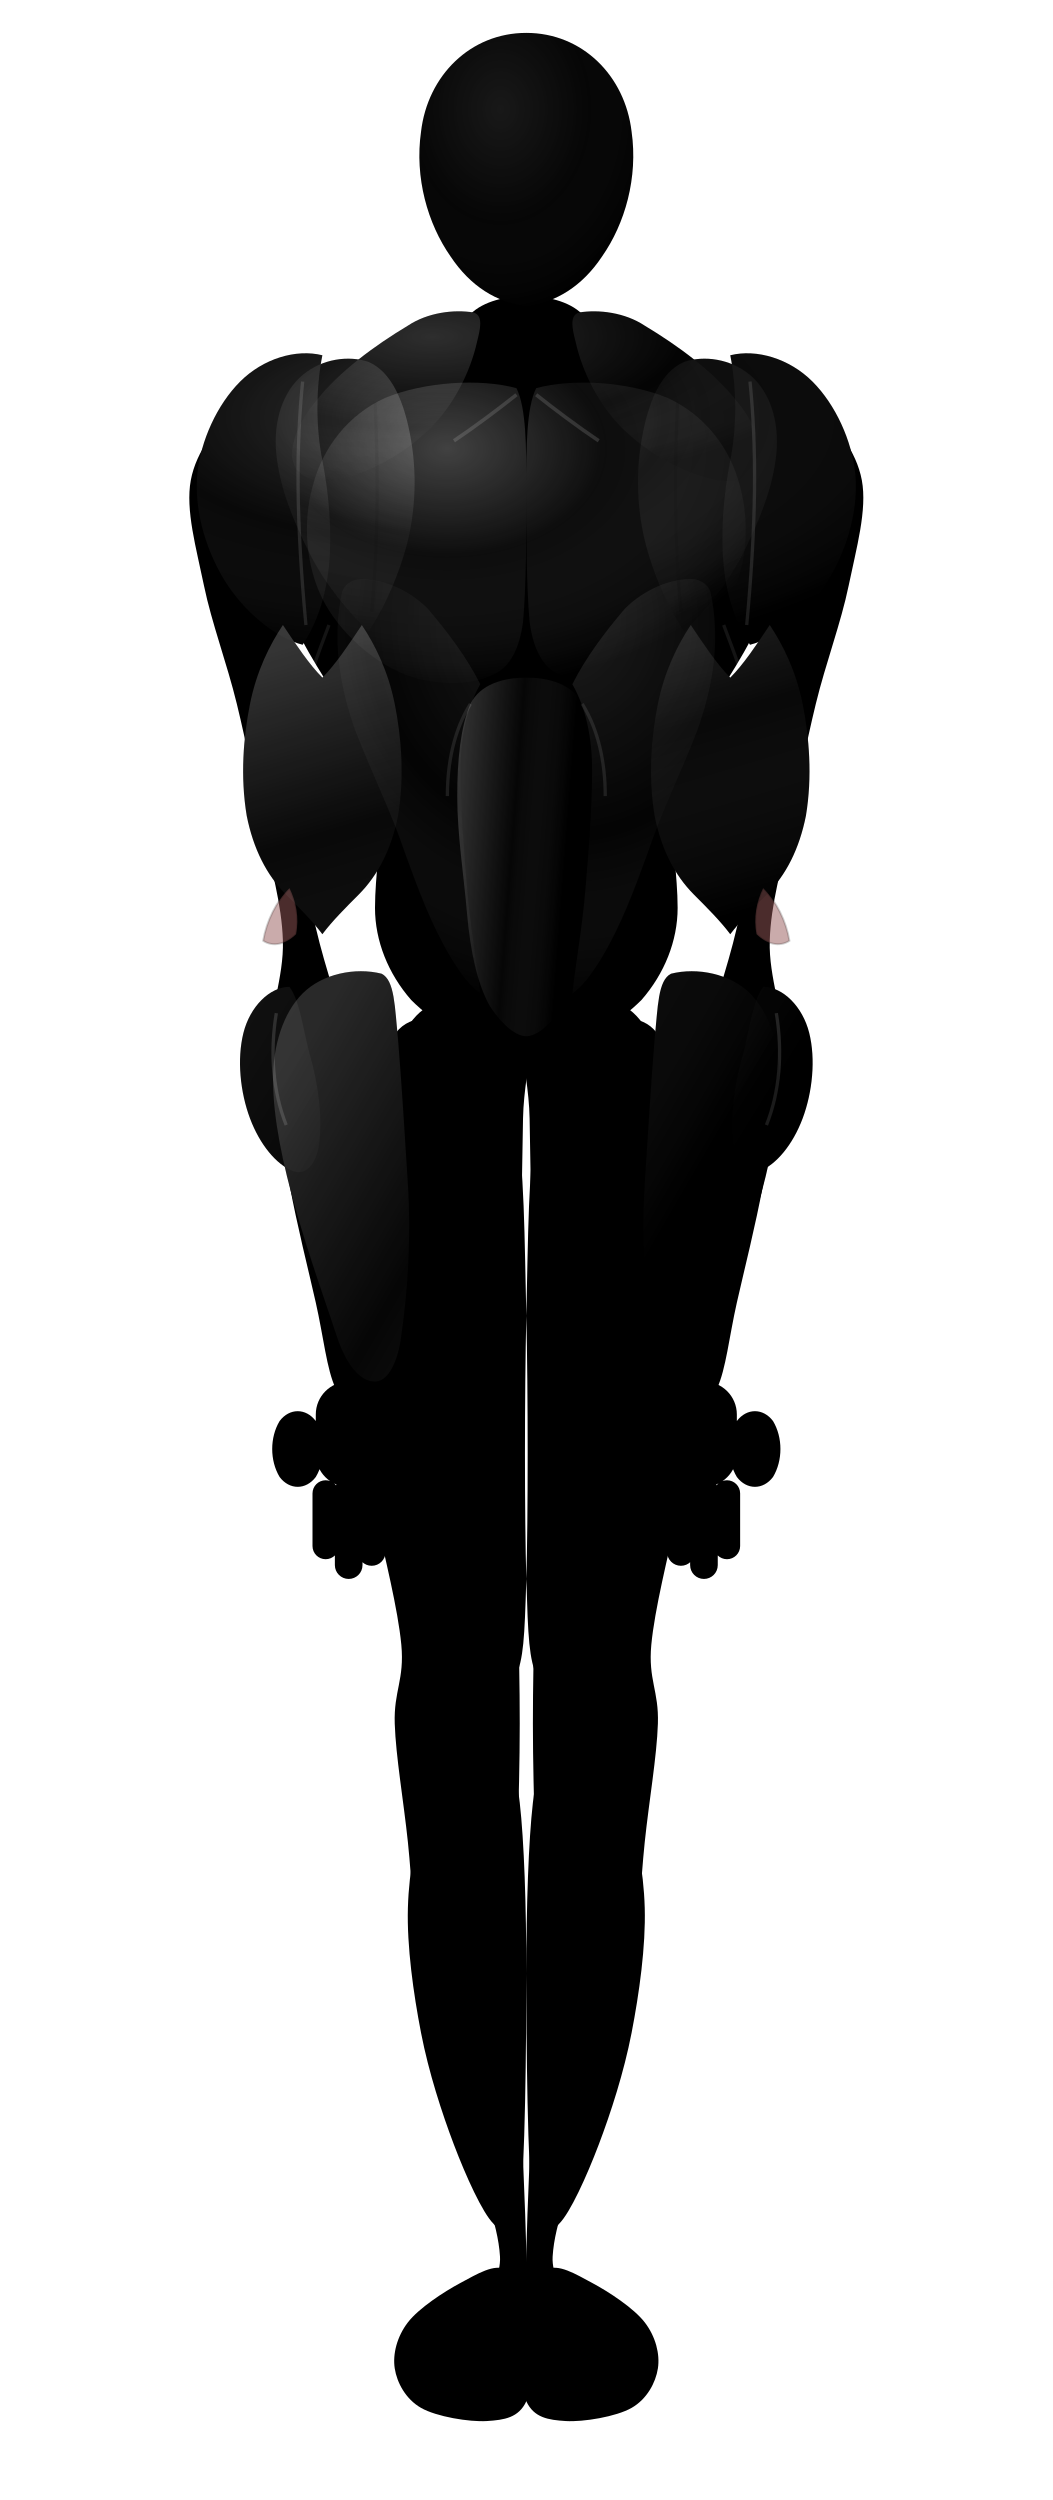
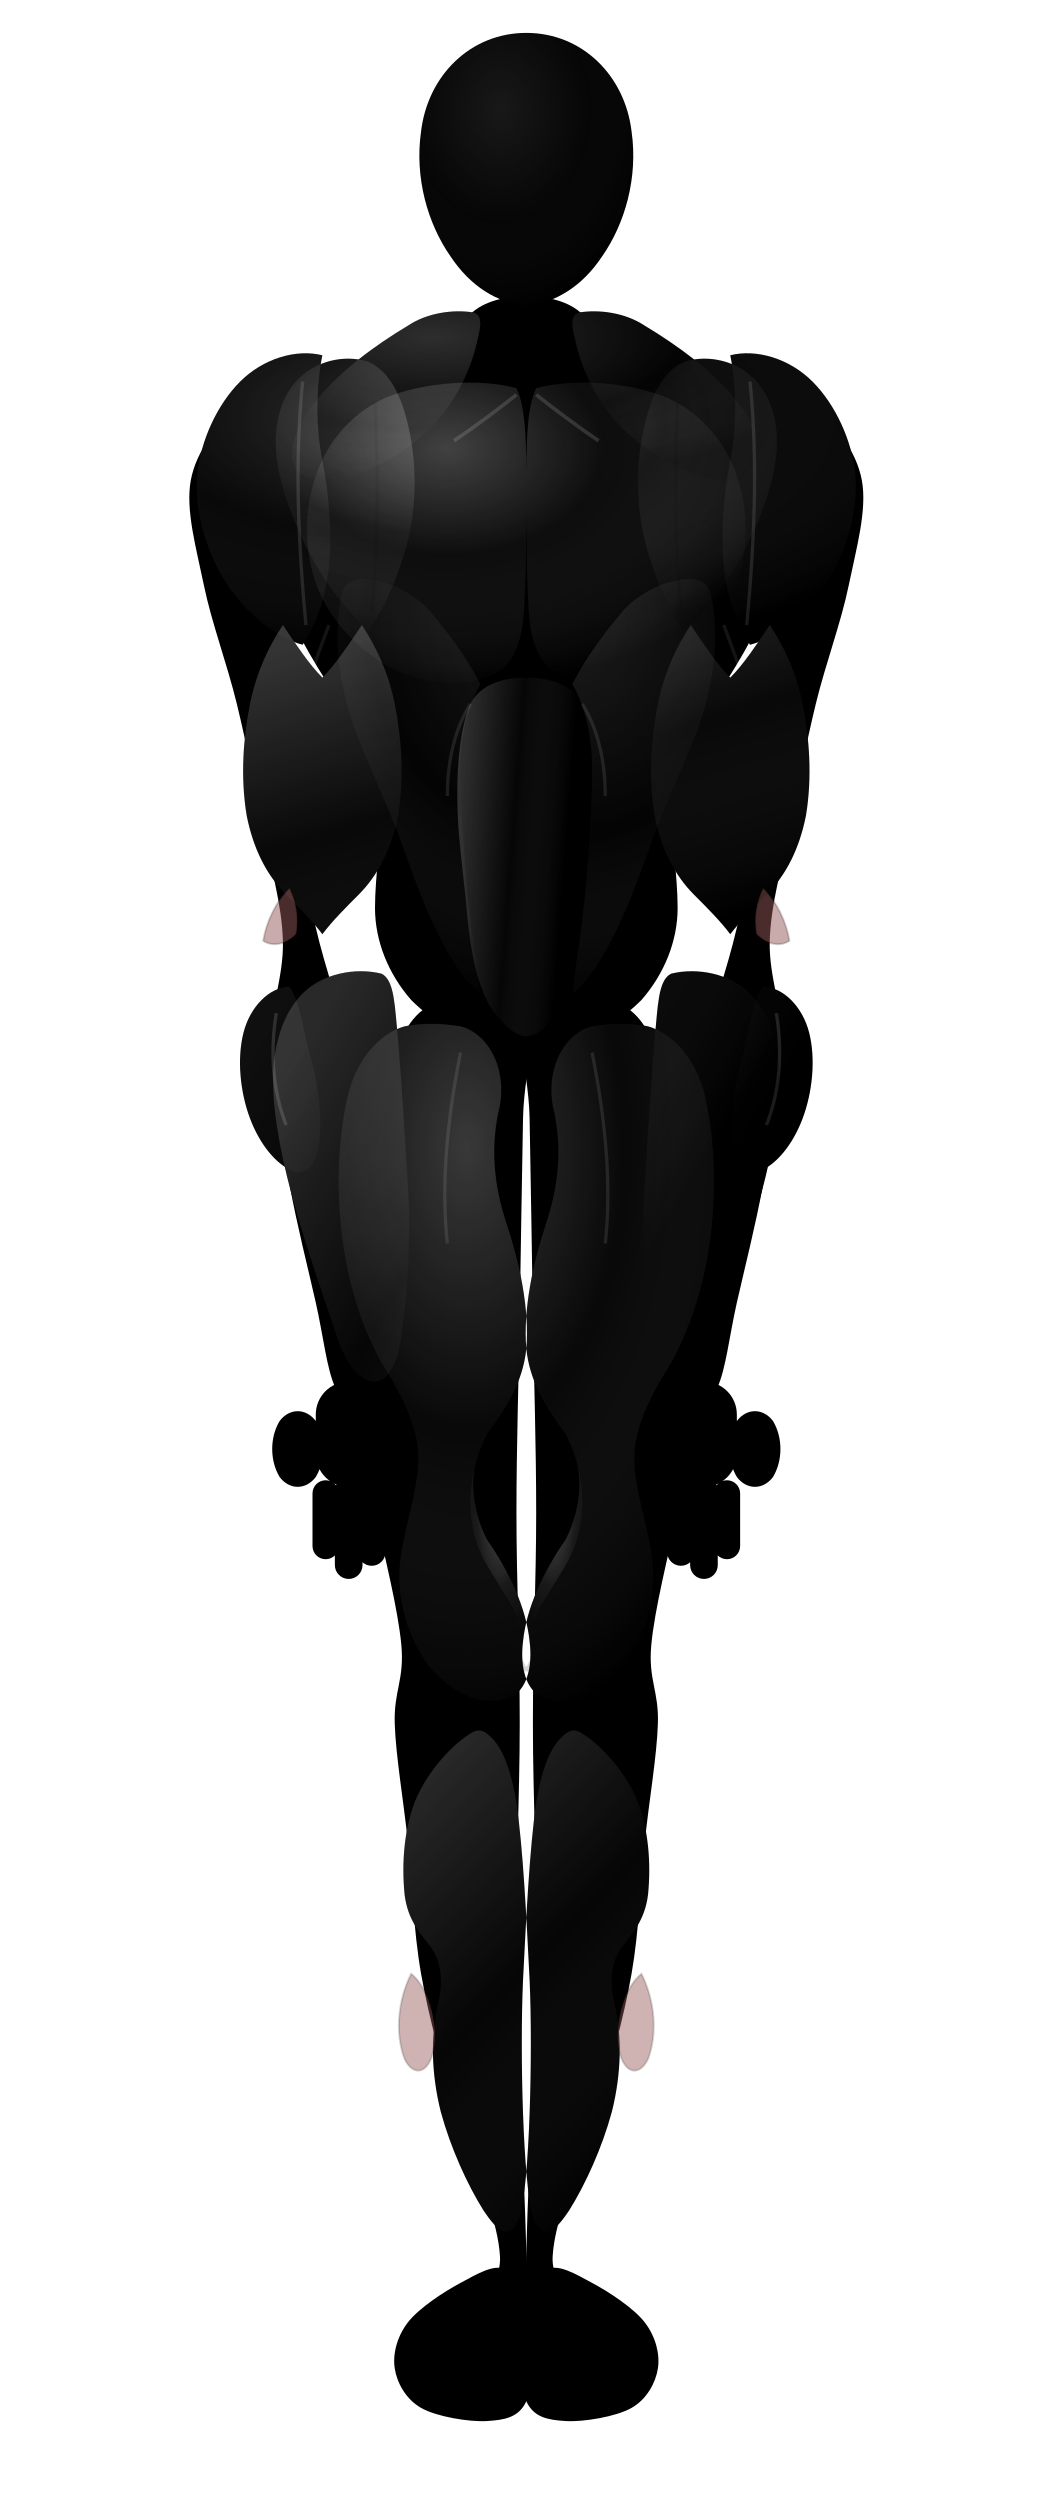
<svg xmlns="http://www.w3.org/2000/svg" id="muscle-figure-front" class="muscle-figure" viewBox="0 0 320 760" role="img" aria-label="Figura muscular, vista frontal">
  <defs>
    <radialGradient id="shadeVolume" cx="38%" cy="28%" r="75%">
      <stop offset="0%" stop-color="#fff" stop-opacity="0.16" />
      <stop offset="55%" stop-color="#fff" stop-opacity="0.04" />
      <stop offset="100%" stop-color="#000" stop-opacity="0.12" />
    </radialGradient>
    <linearGradient id="shadeCore" x1="0" y1="0" x2="0" y2="1">
      <stop offset="0%" stop-color="#000" stop-opacity="0.16" />
      <stop offset="45%" stop-color="#000" stop-opacity="0.02" />
      <stop offset="100%" stop-color="#000" stop-opacity="0.18" />
    </linearGradient>
    <linearGradient id="shadeLimb" x1="0" y1="0" x2="1" y2="0.2">
      <stop offset="0%" stop-color="#fff" stop-opacity="0.1" />
      <stop offset="50%" stop-color="#fff" stop-opacity="0" />
      <stop offset="100%" stop-color="#000" stop-opacity="0.14" />
    </linearGradient>
    <radialGradient id="shadePecho" cx="32%" cy="22%" r="80%">
      <stop offset="0%" stop-color="#fff" stop-opacity="0.30" />
      <stop offset="45%" stop-color="#fff" stop-opacity="0.06" />
      <stop offset="100%" stop-color="#000" stop-opacity="0.22" />
    </radialGradient>
    <radialGradient id="shadeTrapecio" cx="30%" cy="15%" r="90%">
      <stop offset="0%" stop-color="#fff" stop-opacity="0.24" />
      <stop offset="60%" stop-color="#fff" stop-opacity="0.02" />
      <stop offset="100%" stop-color="#000" stop-opacity="0.16" />
    </radialGradient>
    <linearGradient id="shadeAbdomen" x1="0.1" y1="0" x2="0.85" y2="0.15">
      <stop offset="0%" stop-color="#fff" stop-opacity="0.22" />
      <stop offset="50%" stop-color="#fff" stop-opacity="0.03" />
      <stop offset="100%" stop-color="#000" stop-opacity="0.20" />
    </linearGradient>
    <radialGradient id="shadeOblicuo" cx="60%" cy="10%" r="95%">
      <stop offset="0%" stop-color="#fff" stop-opacity="0.16" />
      <stop offset="55%" stop-color="#fff" stop-opacity="0.02" />
      <stop offset="100%" stop-color="#000" stop-opacity="0.22" />
    </radialGradient>
    <radialGradient id="shadeDeltoide" cx="35%" cy="22%" r="85%">
      <stop offset="0%" stop-color="#fff" stop-opacity="0.28" />
      <stop offset="50%" stop-color="#fff" stop-opacity="0.05" />
      <stop offset="100%" stop-color="#000" stop-opacity="0.20" />
    </radialGradient>
    <linearGradient id="shadeBrazo" x1="0.2" y1="0" x2="0.75" y2="1">
      <stop offset="0%" stop-color="#fff" stop-opacity="0.24" />
      <stop offset="50%" stop-color="#fff" stop-opacity="0.04" />
      <stop offset="100%" stop-color="#000" stop-opacity="0.18" />
    </linearGradient>
    <linearGradient id="shadeAntebrazo" x1="0.15" y1="0" x2="0.9" y2="0.35">
      <stop offset="0%" stop-color="#fff" stop-opacity="0.20" />
      <stop offset="50%" stop-color="#fff" stop-opacity="0.03" />
      <stop offset="100%" stop-color="#000" stop-opacity="0.18" />
    </linearGradient>
+     <radialGradient id="shadeCuadriceps" cx="34%" cy="18%" r="88%">
+       <stop offset="0%" stop-color="#fff" stop-opacity="0.26" />
+       <stop offset="48%" stop-color="#fff" stop-opacity="0.04" />
+       <stop offset="100%" stop-color="#000" stop-opacity="0.20" />
+     </radialGradient>
+     <radialGradient id="shadeVastoMedial" cx="50%" cy="35%" r="65%">
+       <stop offset="0%" stop-color="#fff" stop-opacity="0.30" />
+       <stop offset="60%" stop-color="#fff" stop-opacity="0.06" />
+       <stop offset="100%" stop-color="#fff" stop-opacity="0" />
+     </radialGradient>
+     <linearGradient id="shadeGemelos" x1="0.2" y1="0" x2="0.7" y2="1">
+       <stop offset="0%" stop-color="#fff" stop-opacity="0.22" />
+       <stop offset="50%" stop-color="#fff" stop-opacity="0.03" />
+       <stop offset="100%" stop-color="#000" stop-opacity="0.18" />
+     </linearGradient>
  </defs>
  <g class="body-decor depth-limbs" aria-hidden="true">
    <path id="brazo-base-der" d="M200,116 C203.33,112 218,112.67 226,114 C234,115.33 242,118.67 248,124 C254,129.33 260.33,137 262,146 C263.67,155 260.33,166.67 258,178 C255.67,189.33 251,201.67 248,214 C245,226.33 242.33,240 240,252 C237.67,264 234.33,274.67 234,286 C233.67,297.33 238.33,307.67 238,320 C237.67,332.33 234.33,347.33 232,360 C229.67,372.67 226.33,385.67 224,396 C221.67,406.33 220.67,416.33 218,422 C215.33,427.67 211,430 208,430 C205,430 200.33,427.67 200,422 C199.67,416.33 204.33,406.33 206,396 C207.67,385.67 208.67,372.67 210,360 C211.33,347.33 211.67,333 214,320 C216.33,307 221,295 224,282 C227,269 230.67,255.67 232,242 C233.33,228.33 233.67,212.67 232,200 C230.33,187.33 226.33,176.33 222,166 C217.67,155.67 209.67,146.33 206,138 C202.33,129.67 196.67,120 200,116 Z" />
    <path id="mano-der" d="M206,420 L214,420 A10,10 0 0 1 224,430 L224,442 A10,10 0 0 1 214,452 L206,452 A10,10 0 0 1 196,442 L196,430 A10,10 0 0 1 206,420 Z M196,456 A4,4 0 0 1 204,456 L204,466 A4,4 0 0 1 196,466 Z M202.8,454.2 A4.2,4.2 0 0 1 211.2,454.2 L211.2,471.8 A4.2,4.2 0 0 1 202.8,471.8 Z M209.8,453.2 A4.2,4.2 0 0 1 218.2,453.2 L218.2,475.8 A4.2,4.2 0 0 1 209.8,475.8 Z M217,454 A4,4 0 0 1 225,454 L225,470 A4,4 0 0 1 217,470 Z M224,432 C227,428 232,428 235,432 C238,437 238,444 235,449 C232,453 227,453 224,449 C221,444 221,437 224,432 Z" />
    <path id="brazo-base-izq" d="M120,116 C116.67,112 102,112.67 94,114 C86,115.33 78,118.67 72,124 C66,129.33 59.67,137 58,146 C56.33,155 59.67,166.67 62,178 C64.33,189.33 69,201.67 72,214 C75,226.33 77.67,240 80,252 C82.33,264 85.67,274.67 86,286 C86.33,297.33 81.67,307.67 82,320 C82.33,332.33 85.67,347.33 88,360 C90.33,372.67 93.67,385.67 96,396 C98.33,406.33 99.33,416.33 102,422 C104.67,427.67 109,430 112,430 C115,430 119.67,427.67 120,422 C120.33,416.33 115.67,406.33 114,396 C112.33,385.67 111.33,372.67 110,360 C108.67,347.33 108.33,333 106,320 C103.67,307 99,295 96,282 C93,269 89.33,255.67 88,242 C86.67,228.33 86.33,212.67 88,200 C89.67,187.33 93.67,176.33 98,166 C102.33,155.67 110.33,146.33 114,138 C117.67,129.67 123.33,120 120,116 Z" />
    <path id="mano-izq" d="M114,420 L106,420 A10,10 0 0 0 96,430 L96,442 A10,10 0 0 0 106,452 L114,452 A10,10 0 0 0 124,442 L124,430 A10,10 0 0 0 114,420 Z M124,456 A4,4 0 0 0 116,456 L116,466 A4,4 0 0 0 124,466 Z M117.2,454.2 A4.2,4.2 0 0 0 108.8,454.2 L108.8,471.8 A4.2,4.2 0 0 0 117.2,471.8 Z M110.2,453.2 A4.2,4.2 0 0 0 101.8,453.2 L101.8,475.8 A4.2,4.2 0 0 0 110.2,475.8 Z M103,454 A4,4 0 0 0 95,454 L95,470 A4,4 0 0 0 103,470 Z M96,432 C93,428 88,428 85,432 C82,437 82,444 85,449 C88,453 93,453 96,449 C99,444 99,437 96,432 Z" />
    <path id="pierna-base-der" d="M160,300 C165,301 183,301.67 190,306 C197,310.33 199,318.33 202,326 C205,333.67 206.17,341.67 208,352 C209.83,362.33 211.67,376.67 213,388 C214.33,399.33 215.5,414.67 216,420 C213.33,435 209,446.67 206,460 C203,473.33 199,489.33 198,500 C197,510.67 200.33,514 200,524 C199.67,534 197.33,547.33 196,560 C194.67,572.67 194.33,586.67 192,600 C189.67,613.33 185.33,628.67 182,640 C178.67,651.33 174.33,660.33 172,668 C169.67,675.67 168.33,680.67 168,686 C167.67,691.33 171.33,696.67 170,700 C168.67,703.33 161.17,722.67 160,706 C158.83,689.33 162.67,630.33 163,600 C163.33,569.67 162,547.33 162,524 C162,500.67 163,480.67 163,460 C163,439.33 162.33,420 162,400 C161.67,380 161.33,356.67 161,340 C160.67,323.33 154.17,305.67 160,300 Z" />
    <path id="pie-der" d="M166,690 C169.67,688 175,691.33 180,694 C185,696.67 192.67,701.67 196,706 C199.33,710.33 200.67,715.67 200,720 C199.33,724.33 196.67,729.33 192,732 C187.33,734.67 177.33,736.33 172,736 C166.67,735.67 162.33,735 160,730 C157.67,725 157,712.67 158,706 C159,699.33 162.33,692 166,690 Z" />
    <path id="pierna-base-izq" d="M160,300 C155,301 137,301.67 130,306 C123,310.33 121,318.33 118,326 C115,333.67 113.83,341.67 112,352 C110.17,362.33 108.33,376.67 107,388 C105.67,399.33 104.5,414.67 104,420 C106.67,435 111,446.67 114,460 C117,473.33 121,489.33 122,500 C123,510.67 119.67,514 120,524 C120.33,534 122.67,547.33 124,560 C125.33,572.67 125.67,586.67 128,600 C130.33,613.33 134.67,628.67 138,640 C141.33,651.33 145.67,660.33 148,668 C150.33,675.67 151.67,680.67 152,686 C152.33,691.33 148.67,696.67 150,700 C151.33,703.33 158.83,722.67 160,706 C161.17,689.33 157.33,630.33 157,600 C156.67,569.67 158,547.33 158,524 C158,500.67 157,480.67 157,460 C157,439.33 157.67,420 158,400 C158.33,380 158.67,356.67 159,340 C159.33,323.33 165.83,305.67 160,300 Z" />
    <path id="pie-izq" d="M154,690 C150.33,688 145,691.33 140,694 C135,696.67 127.33,701.67 124,706 C120.67,710.33 119.33,715.67 120,720 C120.67,724.33 123.33,729.33 128,732 C132.67,734.67 142.67,736.33 148,736 C153.33,735.67 157.67,735 160,730 C162.33,725 163,712.67 162,706 C161,699.33 157.67,692 154,690 Z" />
  </g>
  <g class="body-decor depth-torso" aria-hidden="true">
    <path id="cabeza" d="M160,10 C177,10 190,23 192,40 C194,54 190,68 183,78 C177,87 169,92 160,93 C151,92 143,87 137,78 C130,68 126,54 128,40 C130,23 143,10 160,10 Z" />
    <path id="cuello" d="M160,90 C166,90 173,91.5 177,95.5 C181,99.5 183,107 183,113 C183,118.5 181,123.5 176,126 C171,128.5 165,128 160,128 C155,128 149,128.5 144,126 C139,123.5 137,118.5 137,113 C137,107 139,99.5 143,95.5 C147,91.5 154,90 160,90 Z" />
    <path id="torso-base" d="M160,120 C176,120 196,122 210,128 C222,133 232,142 235,153 C238,163 236,175 232,186 C228,197 220,208 214,218 C209,227 206,236 205,246 C204,256 206,266 206,276 C206,286 202,296 195,304 C188,311 178,317 168,318 C164,318.5 162,318 160,317 C158,318 156,318.5 152,318 C142,317 132,311 125,304 C118,296 114,286 114,276 C114,266 116,256 115,246 C114,236 111,227 106,218 C100,208 92,197 88,186 C84,175 82,163 85,153 C88,142 98,133 110,128 C124,122 144,120 160,120 Z" />
    <path d="M160,317 C160,290 160,240 160,206" fill="none" stroke="rgba(0,0,0,0.14)" stroke-width="1" opacity="0.6" />
    <g class="body-decor-detail">
      <path d="M150,178 C147,182 141,192 138,200 C135,208 133,216 132,222 M170,178 C173,182 179,192 182,200 C185,208 187,216 188,222" fill="none" stroke="rgba(0,0,0,0.10)" stroke-width="1.25" />
      <path d="M100,190 C97,198 93,208 92,216 M220,190 C223,198 227,208 228,216" fill="none" stroke="rgba(255,255,255,0.08)" stroke-width="1" />
      <path id="serrato-anterior" d="M203,182 C207,186 210,191 211,196 C207,197 203,196 199,194 C200,190 201,186 203,182 Z M206,196 C210,200 213,205 214,210 C210,211 206,210 202,208 C203,204 204,200 206,196 Z M208,209 C211,213 213,218 214,223 C210,224 206,223 203,221 C204,217 206,213 208,209 Z M117,182 C113,186 110,191 109,196 C113,197 117,196 121,194 C120,190 119,186 117,182 Z M114,196 C110,200 107,205 106,210 C110,211 114,210 118,208 C117,204 116,200 114,196 Z M112,209 C109,213 107,218 106,223 C110,224 114,223 117,221 C116,217 114,213 112,209 Z" fill="rgba(150,88,88,0.55)" stroke="rgba(0,0,0,0.18)" stroke-width="0.6" />
    </g>
  </g>
  <g class="depth-torso">
    <path id="trapecio" data-muscle="trapecio" class="muscle-path" d="M176,95 C182,94 190,95 196,99 C206,105 217,113 224,122 C229,128 232,135 231,140 C230,145 224,147 218,146 C208,144 197,138 189,130 C182,123 177,113 175,104 C174,100 173,96 176,95 Z M144,95 C138,94 130,95 124,99 C114,105 103,113 96,122 C91,128 88,135 89,140 C90,145 96,147 102,146 C112,144 123,138 131,130 C138,123 143,113 145,104 C146,100 147,96 144,95 Z" />
    <path id="pecho" data-muscle="pecho" class="muscle-path" d="M163,118 C174,115 191,116 203,121 C214,126 222,136 225,148 C228,159 227,172 222,182 C217,192 207,201 197,205 C189,208 178,209 170,205 C165,203 162,197 161,189 C160,178 160,162 160,148 C160,136 160,124 163,118 Z M157,118 C146,115 129,116 117,121 C106,126 98,136 95,148 C92,159 93,172 98,182 C103,192 113,201 123,205 C131,208 142,209 150,205 C155,203 158,197 159,189 C160,178 160,162 160,148 C160,136 160,124 157,118 Z" />
    <path id="abdominales" data-muscle="abdominales" class="muscle-path" d="M160,206 C167,206 174,208 177,214 C180,221 181,231 181,242 C181,254 179,266 178,278 C177,289 175,299 171,306 C167,312 163,315 160,315 C157,315 153,312 149,306 C145,299 143,289 142,278 C141,266 139,254 139,242 C139,231 140,221 143,214 C146,208 153,206 160,206 Z" />
    <path id="oblicuos" data-muscle="oblicuos" class="muscle-path" d="M216,180 C219,194 217,208 212,222 C207,235 201,247 197,259 C193,270 189,281 183,291 C180,296 177,300 174,302 C175,293 177,282 178,270 C179,258 180,246 180,234 C180,224 178,215 174,208 C178,200 184,192 190,185 C196,179 204,176 210,176 C212,176 215,177 216,180 Z M104,180 C101,194 103,208 108,222 C113,235 119,247 123,259 C127,270 131,281 137,291 C140,296 143,300 146,302 C145,293 143,282 142,270 C141,258 140,246 140,234 C140,224 142,215 146,208 C142,200 136,192 130,185 C124,179 116,176 110,176 C108,176 105,177 104,180 Z" />
  </g>
  <g class="depth-limbs">
    <path id="deltoide-anterior" data-muscle="deltoide-anterior" class="muscle-path" d="M208,110 C214,108 222,109 228,114 C234,119 237,128 236,138 C235,148 231,158 226,168 C221,178 214,186 208,192 C204,186 200,178 197,168 C194,158 193,146 195,134 C197,122 201,113 208,110 Z M112,110 C106,108 98,109 92,114 C86,119 83,128 84,138 C85,148 89,158 94,168 C99,178 106,186 112,192 C116,186 120,178 123,168 C126,158 127,146 125,134 C123,122 119,113 112,110 Z" />
    <path id="deltoide-lateral" data-muscle="deltoide-lateral" class="muscle-path" d="M222,108 C230,106 240,109 247,116 C254,123 259,134 260,144 C261,154 258,166 252,176 C246,186 236,194 228,196 C224,190 221,182 220,172 C219,162 220,150 222,140 C224,130 224,118 222,108 Z M98,108 C90,106 80,109 73,116 C66,123 61,134 60,144 C59,154 62,166 68,176 C74,186 84,194 92,196 C96,190 99,182 100,172 C101,162 100,150 98,140 C96,130 96,118 98,108 Z" />
    <path id="biceps" data-muscle="biceps" class="muscle-path" d="M210,190 C206,196 202,204 200,214 C198,224 197,236 199,248 C201,258 205,266 211,272 C215,276 219,280 222,284 C225,280 229,276 233,272 C239,266 243,258 245,248 C247,236 246,224 244,214 C242,204 238,196 234,190 C230,196 226,202 222,206 C218,202 214,196 210,190 Z M110,190 C114,196 118,204 120,214 C122,224 123,236 121,248 C119,258 115,266 109,272 C105,276 101,280 98,284 C95,280 91,276 87,272 C81,266 77,258 75,248 C73,236 74,224 76,214 C78,204 82,196 86,190 C90,196 94,202 98,206 C102,202 106,196 110,190 Z" />
    <path id="antebrazo-flexor" data-muscle="antebrazo-flexor" class="muscle-path" d="M204,296 C212,294 222,296 228,302 C234,308 237,318 237,328 C237,340 234,354 230,368 C226,382 221,396 217,408 C214,416 210,420 206,420 C202,420 199,414 198,406 C196,392 195,376 196,360 C197,344 198,328 199,316 C200,306 200,298 204,296 Z M116,296 C108,294 98,296 92,302 C86,308 83,318 83,328 C83,340 86,354 90,368 C94,382 99,396 103,408 C106,416 110,420 114,420 C118,420 121,414 122,406 C124,392 125,376 124,360 C123,344 122,328 121,316 C120,306 120,298 116,296 Z" />
    <path id="antebrazo-extensor" data-muscle="antebrazo-extensor" class="muscle-path" d="M232,300 C238,300 244,306 246,314 C248,322 247,332 244,340 C241,348 236,354 231,356 C227,357.5 224,354 223,348 C222,340 223,330 226,320 C228,312 229,304 232,300 Z M88,300 C82,300 76,306 74,314 C72,322 73,332 76,340 C79,348 84,354 89,356 C93,357.5 96,354 97,348 C98,340 97,330 94,320 C92,312 91,304 88,300 Z" />
-     <path id="cuadriceps" data-muscle="cuadriceps" class="muscle-path" d="M197.72,312 C203.19,316.33 206.74,328.67 209.2,340 C211.66,351.33 212.48,365 212.48,380 C212.48,395 210.84,415 209.2,430 C207.56,445 205.65,458 202.64,470 C199.63,482 195.81,494.33 191.16,502 C186.51,509.67 179.41,514.67 174.76,516 C170.11,517.33 165.74,516 163.28,510 C160.82,504 160.55,498.33 160,480 C159.45,461.67 159.45,423.33 160,400 C160.55,376.67 160.55,354.33 163.28,340 C166.01,325.67 170.66,318.67 176.4,314 C182.14,309.33 192.25,307.67 197.72,312 Z M122.28,312 C116.81,316.33 113.26,328.67 110.8,340 C108.34,351.33 107.52,365 107.52,380 C107.52,395 109.16,415 110.8,430 C112.44,445 114.35,458 117.36,470 C120.37,482 124.19,494.33 128.84,502 C133.49,509.67 140.59,514.67 145.24,516 C149.89,517.33 154.26,516 156.72,510 C159.18,504 159.45,498.33 160,480 C160.55,461.67 160.55,423.33 160,400 C159.45,376.67 159.45,354.33 156.72,340 C153.99,325.67 149.34,318.67 143.6,314 C137.86,309.33 127.75,307.67 122.28,312 Z" />
-     <path id="gemelos" data-muscle="gemelos" class="muscle-path" d="M176,528 C179.67,531 186.67,539.33 190,548 C193.33,556.67 195.67,568.33 196,580 C196.33,591.67 194.33,606 192,618 C189.67,630 185.67,642.33 182,652 C178.33,661.67 173.33,672.67 170,676 C166.67,679.33 163.67,684.67 162,672 C160.33,659.33 160,620.67 160,600 C160,579.33 160.67,559.67 162,548 C163.33,536.33 165.67,533.33 168,530 C170.33,526.67 172.33,525 176,528 Z M144,528 C140.33,531 133.33,539.33 130,548 C126.67,556.67 124.33,568.33 124,580 C123.67,591.67 125.67,606 128,618 C130.33,630 134.33,642.33 138,652 C141.67,661.67 146.67,672.67 150,676 C153.33,679.33 156.33,684.67 158,672 C159.67,659.33 160,620.67 160,600 C160,579.33 159.33,559.67 158,548 C156.67,536.33 154.33,533.33 152,530 C149.67,526.67 147.67,525 144,528 Z" />
+     <path id="cuadriceps" data-muscle="cuadriceps" class="muscle-path" d="M197,312 C204,314 211,321 214,332 C217,344 218,360 216,376 C214,392 209,406 203,416 C198,424 194,432 193,440 C192,450 196,460 198,472 C200,484 197,496 190,506 C182,516 172,519 165,516 C160,514 158,507 159,499 C160,489 165,478 172,468 C177,458 178,446 172,436 C166,428 161,420 160,410 C159,398 162,384 166,372 C170,360 171,348 168,336 C166,324 172,314 180,312 C186,311 192,311 197,312 Z M123,312 C116,314 109,321 106,332 C103,344 102,360 104,376 C106,392 111,406 117,416 C122,424 126,432 127,440 C128,450 124,460 122,472 C120,484 123,496 130,506 C138,516 148,519 155,516 C160,514 162,507 161,499 C160,489 155,478 148,468 C143,458 142,446 148,436 C154,428 159,420 160,410 C161,398 158,384 154,372 C150,360 149,348 152,336 C154,324 148,314 140,312 C134,311 128,311 123,312 Z" />
+     <path id="gemelos" data-muscle="gemelos" class="muscle-path" d="M177,527 C182,530 190,538 194,548 C197,556 198,566 197,576 C196,584 192,588 189,592 C186,596 185,602 187,610 C189,619 189,630 186,642 C183,653 178,664 173,672 C169,678 165,682 162,674 C159,664 158,624 159,602 C160,582 161,562 163,548 C165,536 168,530 172,527 C174,525.5 175.5,526 177,527 Z M143,527 C138,530 130,538 126,548 C123,556 122,566 123,576 C124,584 128,588 131,592 C134,596 135,602 133,610 C131,619 131,630 134,642 C137,653 142,664 147,672 C151,678 155,682 158,674 C161,664 162,624 161,602 C160,582 159,562 157,548 C155,536 152,530 148,527 C146,525.5 144.5,526 143,527 Z" />
  </g>
  <g class="body-decor depth-torso" aria-hidden="true">
    <path d="M160,148 C160,162 160,178 160,189" fill="none" stroke="rgba(0,0,0,0.20)" stroke-width="1.25" />
    <path d="M163,120 C168,124 176,130 182,134 M157,120 C152,124 144,130 138,134" fill="none" stroke="rgba(255,255,255,0.14)" stroke-width="1.1" />
    <path d="M178,97 C186,100 198,107 207,115 M142,97 C134,100 122,107 113,115" fill="none" stroke="rgba(0,0,0,0.14)" stroke-width="1.1" />
    <path d="M225,148 C226,159 224,171 219,181 M95,148 C94,159 96,171 101,181" fill="none" stroke="rgba(0,0,0,0.14)" stroke-width="1.1" />
    <path d="M160,214 C160,235 160,258 159,278 M160,214 C160,235 160,258 161,278" fill="none" stroke="rgba(0,0,0,0.22)" stroke-width="1.25" />
    <path d="M143,225 C148,228 154,229.5 160,229.5 C166,229.5 172,228 177,225" fill="none" stroke="rgba(0,0,0,0.16)" stroke-width="1.1" />
    <path d="M141,255 C147,258 153,259.5 160,259.5 C167,259.5 173,258 179,255" fill="none" stroke="rgba(0,0,0,0.16)" stroke-width="1.1" />
    <path d="M140,285 C146,288 152,289.5 160,289.5 C168,289.5 174,288 180,285" fill="none" stroke="rgba(0,0,0,0.16)" stroke-width="1.1" />
    <path d="M177,214 C182,222 184,232 184,242 M143,214 C138,222 136,232 136,242" fill="none" stroke="rgba(255,255,255,0.10)" stroke-width="1" />
    <path d="M213,198 C207,210 201,222 197,234 M107,198 C113,210 119,222 123,234" fill="none" stroke="rgba(0,0,0,0.12)" stroke-width="1.1" />
    <path d="M198,234 C193,247 189,260 187,271 M122,234 C127,247 131,260 133,271" fill="none" stroke="rgba(0,0,0,0.10)" stroke-width="1" />
    <g class="body-decor-detail">
      <path d="M163,138 C163,143 163,150 163,155 M157,138 C157,143 157,150 157,155" fill="none" stroke="rgba(0,0,0,0.14)" stroke-width="1" />
    </g>
    <g class="body-decor-detail" aria-hidden="true">
      <path id="pecho-vol" d="M163,118 C174,115 191,116 203,121 C214,126 222,136 225,148 C228,159 227,172 222,182 C217,192 207,201 197,205 C189,208 178,209 170,205 C165,203 162,197 161,189 C160,178 160,162 160,148 C160,136 160,124 163,118 Z M157,118 C146,115 129,116 117,121 C106,126 98,136 95,148 C92,159 93,172 98,182 C103,192 113,201 123,205 C131,208 142,209 150,205 C155,203 158,197 159,189 C160,178 160,162 160,148 C160,136 160,124 157,118 Z" fill="url(#shadePecho)" stroke="none" opacity="0.85" />
      <path id="trapecio-vol" d="M176,95 C182,94 190,95 196,99 C206,105 217,113 224,122 C229,128 232,135 231,140 C230,145 224,147 218,146 C208,144 197,138 189,130 C182,123 177,113 175,104 C174,100 173,96 176,95 Z M144,95 C138,94 130,95 124,99 C114,105 103,113 96,122 C91,128 88,135 89,140 C90,145 96,147 102,146 C112,144 123,138 131,130 C138,123 143,113 145,104 C146,100 147,96 144,95 Z" fill="url(#shadeTrapecio)" stroke="none" opacity="0.75" />
      <path id="abdominales-vol" d="M160,206 C167,206 174,208 177,214 C180,221 181,231 181,242 C181,254 179,266 178,278 C177,289 175,299 171,306 C167,312 163,315 160,315 C157,315 153,312 149,306 C145,299 143,289 142,278 C141,266 139,254 139,242 C139,231 140,221 143,214 C146,208 153,206 160,206 Z" fill="url(#shadeAbdomen)" stroke="none" opacity="0.8" />
      <path id="oblicuos-vol" d="M216,180 C219,194 217,208 212,222 C207,235 201,247 197,259 C193,270 189,281 183,291 C180,296 177,300 174,302 C175,293 177,282 178,270 C179,258 180,246 180,234 C180,224 178,215 174,208 C178,200 184,192 190,185 C196,179 204,176 210,176 C212,176 215,177 216,180 Z M104,180 C101,194 103,208 108,222 C113,235 119,247 123,259 C127,270 131,281 137,291 C140,296 143,300 146,302 C145,293 143,282 142,270 C141,258 140,246 140,234 C140,224 142,215 146,208 C142,200 136,192 130,185 C124,179 116,176 110,176 C108,176 105,177 104,180 Z" fill="url(#shadeOblicuo)" stroke="none" opacity="0.7" />
      <path id="cabeza-vol" d="M160,10 C177,10 190,23 192,40 C194,54 190,68 183,78 C177,87 169,92 160,93 C151,92 143,87 137,78 C130,68 126,54 128,40 C130,23 143,10 160,10 Z" fill="url(#shadeVolume)" stroke="none" opacity="0.6" />
    </g>
  </g>
  <g class="body-decor depth-limbs" aria-hidden="true">
    <g class="body-decor-detail">
      <path d="M206,122 C205,142 205,165 207,186 M114,122 C115,142 115,165 113,186" fill="none" stroke="rgba(0,0,0,0.12)" stroke-width="1" />
      <path d="M228,116 C230,136 230,158 227,190 M92,116 C90,136 90,158 93,190" fill="none" stroke="rgba(255,255,255,0.12)" stroke-width="1" />
      <path d="M222,198 C219,216 217,236 219,255 C220,264 221,270 222,274 M98,198 C101,216 103,236 101,255 C100,264 99,270 98,274" fill="none" stroke="rgba(0,0,0,0.16)" stroke-width="1" />
      <path id="braquial-der" d="M232,270 C236,274 239,280 240,286 C237,288 233,287 230,284 C229,279 230,274 232,270 Z" fill="rgba(150,88,88,0.5)" stroke="rgba(0,0,0,0.18)" stroke-width="0.6" />
      <path id="braquial-izq" d="M88,270 C84,274 81,280 80,286 C83,288 87,287 90,284 C91,279 90,274 88,270 Z" fill="rgba(150,88,88,0.5)" stroke="rgba(0,0,0,0.18)" stroke-width="0.6" />
      <path d="M210,340 C208,365 206,390 205,412 M110,340 C112,365 114,390 115,412" fill="none" stroke="rgba(0,0,0,0.12)" stroke-width="1" />
      <path d="M220,335 C216,362 212,388 209,410 M100,335 C104,362 108,388 111,410" fill="none" stroke="rgba(0,0,0,0.1)" stroke-width="0.9" />
      <path d="M236,308 C238,320 237,332 233,342 M84,308 C82,320 83,332 87,342" fill="none" stroke="rgba(255,255,255,0.14)" stroke-width="1" />
      <path d="M199,430 C205,432 213,432 221,428 M121,430 C115,432 107,432 99,428" fill="none" stroke="rgba(0,0,0,0.15)" stroke-width="0.9" />
      <path d="M198,439 C206,441 216,441 223,437 M122,439 C114,441 104,441 97,437" fill="none" stroke="rgba(0,0,0,0.12)" stroke-width="0.8" />
+       <path d="M195,325 C205,345 208,365 202,388 C198,405 194,420 193,435 M125,325 C115,345 112,365 118,388 C122,405 126,420 127,435" fill="none" stroke="rgba(0,0,0,0.14)" stroke-width="1.1" />
+       <path d="M165,415 C162,430 165,445 172,458 C177,466 178,478 172,488 C167,496 163,502 160,508 M155,415 C158,430 155,445 148,458 C143,466 142,478 148,488 C153,496 157,502 160,508" fill="none" stroke="rgba(0,0,0,0.16)" stroke-width="1.1" />
+       <path d="M180,320 C184,340 186,360 184,378 M140,320 C136,340 134,360 136,378" fill="none" stroke="rgba(255,255,255,0.1)" stroke-width="1" />
+       <path d="M188,545 C182,565 178,585 174,605 C170,625 167,645 165,663 M132,545 C138,565 142,585 146,605 C150,625 153,645 155,663" fill="none" stroke="rgba(0,0,0,0.15)" stroke-width="1" />
+       <path id="soleo-der" d="M195,600 C199,608 200,618 197,626 C194,632 189,630 188,622 C187,614 190,604 195,600 Z" fill="rgba(150,88,88,0.45)" stroke="rgba(0,0,0,0.16)" stroke-width="0.6" />
+       <path id="soleo-izq" d="M125,600 C121,608 120,618 123,626 C126,632 131,630 132,622 C133,614 130,604 125,600 Z" fill="rgba(150,88,88,0.45)" stroke="rgba(0,0,0,0.16)" stroke-width="0.6" />
    </g>
    <g class="body-decor-detail" aria-hidden="true">
      <path id="deltoide-anterior-vol" d="M208,110 C214,108 222,109 228,114 C234,119 237,128 236,138 C235,148 231,158 226,168 C221,178 214,186 208,192 C204,186 200,178 197,168 C194,158 193,146 195,134 C197,122 201,113 208,110 Z M112,110 C106,108 98,109 92,114 C86,119 83,128 84,138 C85,148 89,158 94,168 C99,178 106,186 112,192 C116,186 120,178 123,168 C126,158 127,146 125,134 C123,122 119,113 112,110 Z" fill="url(#shadeDeltoide)" stroke="none" opacity="0.8" />
      <path id="deltoide-lateral-vol" d="M222,108 C230,106 240,109 247,116 C254,123 259,134 260,144 C261,154 258,166 252,176 C246,186 236,194 228,196 C224,190 221,182 220,172 C219,162 220,150 222,140 C224,130 224,118 222,108 Z M98,108 C90,106 80,109 73,116 C66,123 61,134 60,144 C59,154 62,166 68,176 C74,186 84,194 92,196 C96,190 99,182 100,172 C101,162 100,150 98,140 C96,130 96,118 98,108 Z" fill="url(#shadeDeltoide)" stroke="none" opacity="0.7" />
      <path id="biceps-vol" d="M210,190 C206,196 202,204 200,214 C198,224 197,236 199,248 C201,258 205,266 211,272 C215,276 219,280 222,284 C225,280 229,276 233,272 C239,266 243,258 245,248 C247,236 246,224 244,214 C242,204 238,196 234,190 C230,196 226,202 222,206 C218,202 214,196 210,190 Z M110,190 C114,196 118,204 120,214 C122,224 123,236 121,248 C119,258 115,266 109,272 C105,276 101,280 98,284 C95,280 91,276 87,272 C81,266 77,258 75,248 C73,236 74,224 76,214 C78,204 82,196 86,190 C90,196 94,202 98,206 C102,202 106,196 110,190 Z" fill="url(#shadeBrazo)" stroke="none" opacity="0.85" />
      <path id="antebrazo-flexor-vol" d="M204,296 C212,294 222,296 228,302 C234,308 237,318 237,328 C237,340 234,354 230,368 C226,382 221,396 217,408 C214,416 210,420 206,420 C202,420 199,414 198,406 C196,392 195,376 196,360 C197,344 198,328 199,316 C200,306 200,298 204,296 Z M116,296 C108,294 98,296 92,302 C86,308 83,318 83,328 C83,340 86,354 90,368 C94,382 99,396 103,408 C106,416 110,420 114,420 C118,420 121,414 122,406 C124,392 125,376 124,360 C123,344 122,328 121,316 C120,306 120,298 116,296 Z" fill="url(#shadeAntebrazo)" stroke="none" opacity="0.8" />
      <path id="antebrazo-extensor-vol" d="M232,300 C238,300 244,306 246,314 C248,322 247,332 244,340 C241,348 236,354 231,356 C227,357.5 224,354 223,348 C222,340 223,330 226,320 C228,312 229,304 232,300 Z M88,300 C82,300 76,306 74,314 C72,322 73,332 76,340 C79,348 84,354 89,356 C93,357.5 96,354 97,348 C98,340 97,330 94,320 C92,312 91,304 88,300 Z" fill="url(#shadeLimb)" stroke="none" opacity="0.7" />
+       <path id="cuadriceps-vol" d="M197,312 C204,314 211,321 214,332 C217,344 218,360 216,376 C214,392 209,406 203,416 C198,424 194,432 193,440 C192,450 196,460 198,472 C200,484 197,496 190,506 C182,516 172,519 165,516 C160,514 158,507 159,499 C160,489 165,478 172,468 C177,458 178,446 172,436 C166,428 161,420 160,410 C159,398 162,384 166,372 C170,360 171,348 168,336 C166,324 172,314 180,312 C186,311 192,311 197,312 Z M123,312 C116,314 109,321 106,332 C103,344 102,360 104,376 C106,392 111,406 117,416 C122,424 126,432 127,440 C128,450 124,460 122,472 C120,484 123,496 130,506 C138,516 148,519 155,516 C160,514 162,507 161,499 C160,489 155,478 148,468 C143,458 142,446 148,436 C154,428 159,420 160,410 C161,398 158,384 154,372 C150,360 149,348 152,336 C154,324 148,314 140,312 C134,311 128,311 123,312 Z" fill="url(#shadeCuadriceps)" stroke="none" opacity="0.85" />
+       <path id="vasto-medial-der" d="M159,499 C160,489 165,478 172,468 C177,458 178,446 172,436 C178,448 179,462 173,474 C168,483 163,489 161,496 Z" fill="url(#shadeVastoMedial)" stroke="none" opacity="0.9" />
+       <path id="vasto-medial-izq" d="M161,499 C160,489 155,478 148,468 C143,458 142,446 148,436 C142,448 141,462 147,474 C152,483 157,489 159,496 Z" fill="url(#shadeVastoMedial)" stroke="none" opacity="0.9" />
+       <path id="gemelos-vol" d="M177,527 C182,530 190,538 194,548 C197,556 198,566 197,576 C196,584 192,588 189,592 C186,596 185,602 187,610 C189,619 189,630 186,642 C183,653 178,664 173,672 C169,678 165,682 162,674 C159,664 158,624 159,602 C160,582 161,562 163,548 C165,536 168,530 172,527 C174,525.5 175.5,526 177,527 Z M143,527 C138,530 130,538 126,548 C123,556 122,566 123,576 C124,584 128,588 131,592 C134,596 135,602 133,610 C131,619 131,630 134,642 C137,653 142,664 147,672 C151,678 155,682 158,674 C161,664 162,624 161,602 C160,582 159,562 157,548 C155,536 152,530 148,527 C146,525.5 144.5,526 143,527 Z" fill="url(#shadeGemelos)" stroke="none" opacity="0.75" />
    </g>
  </g>
</svg>
